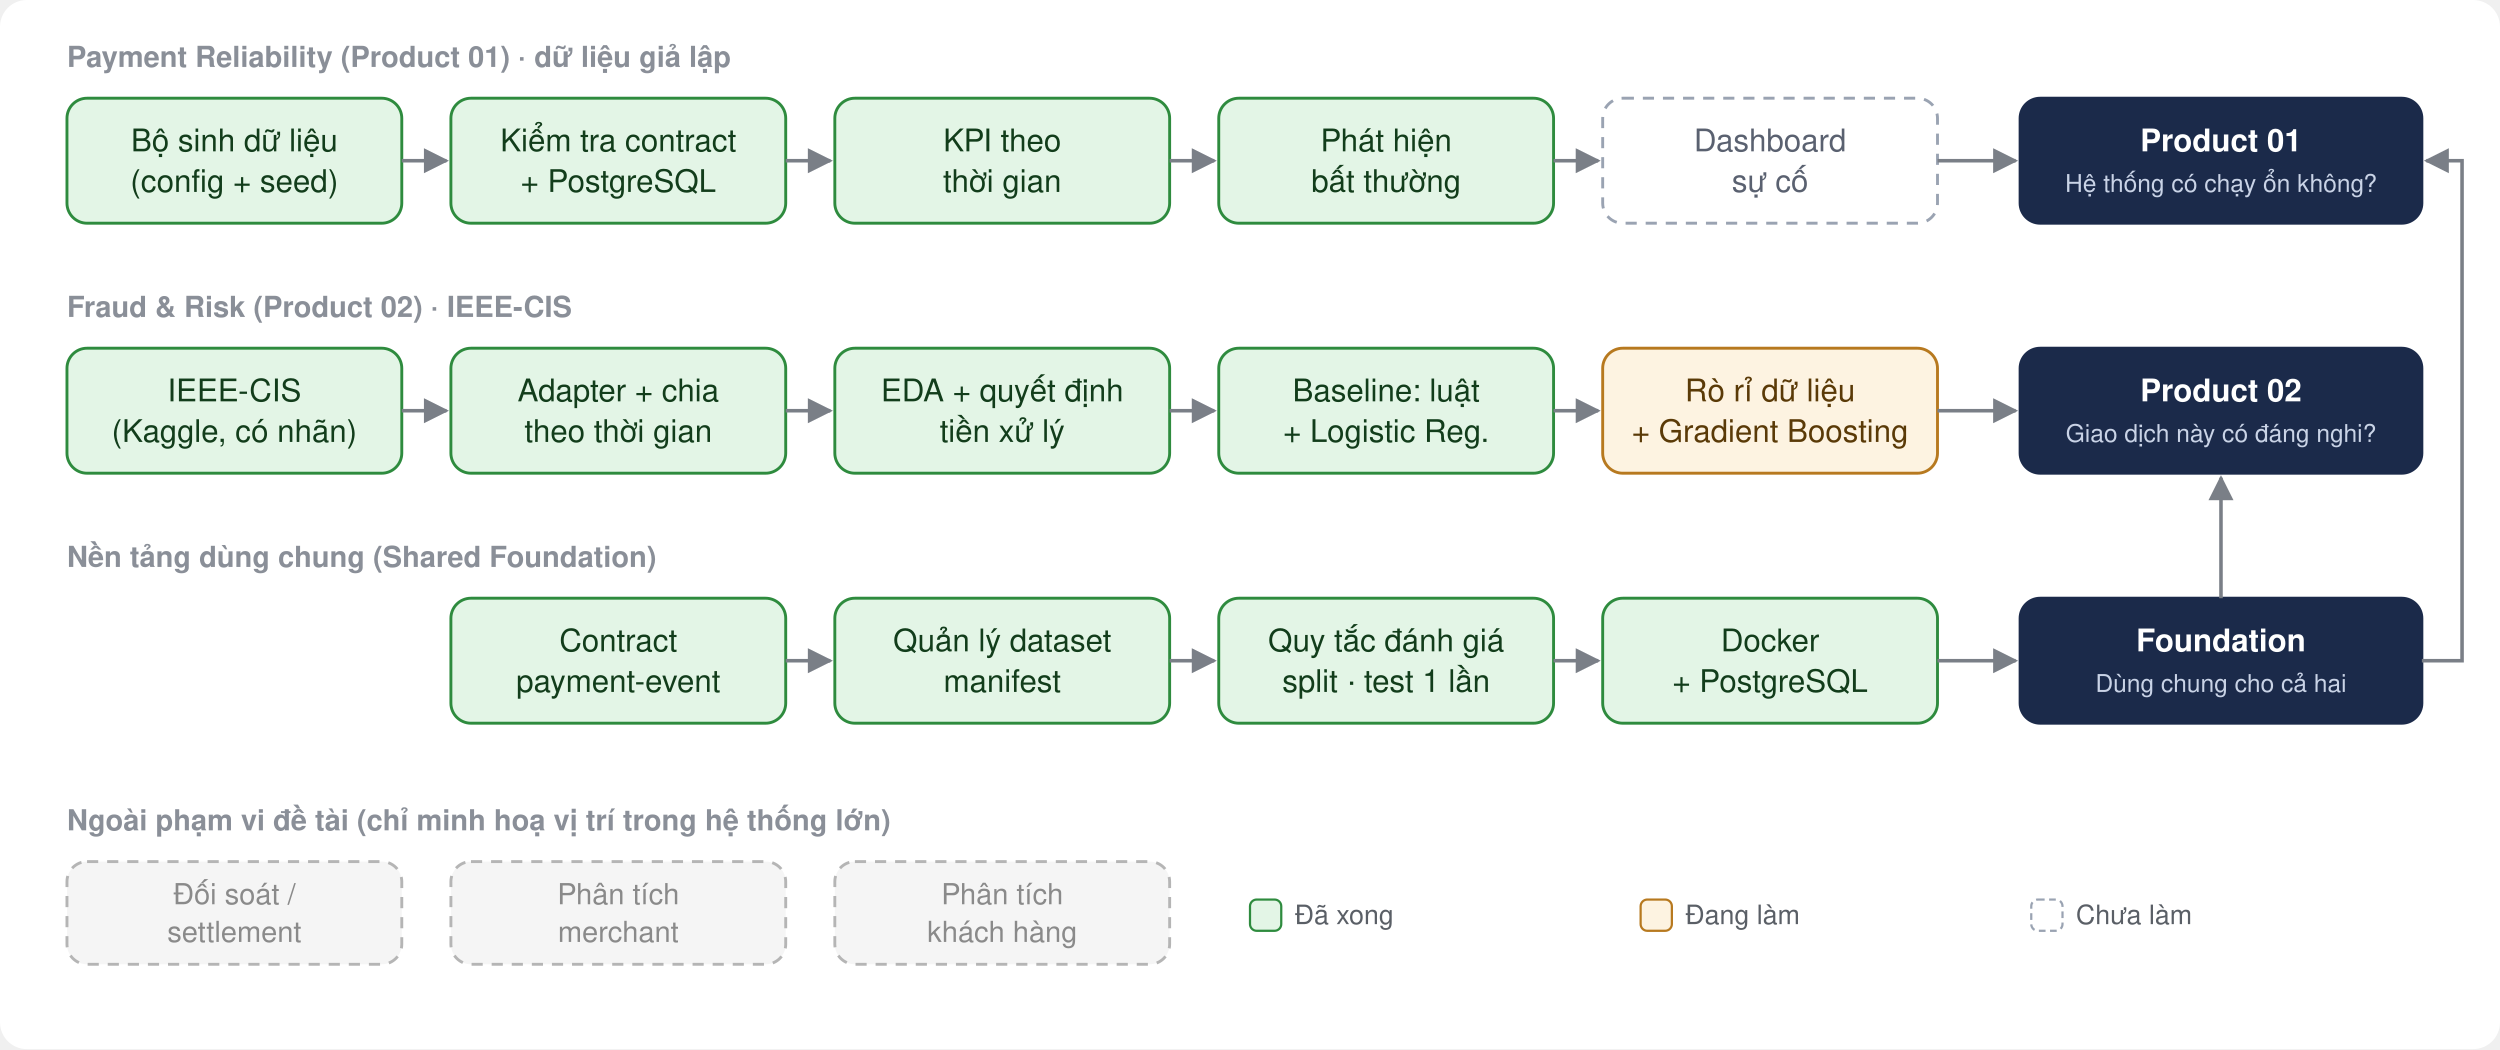
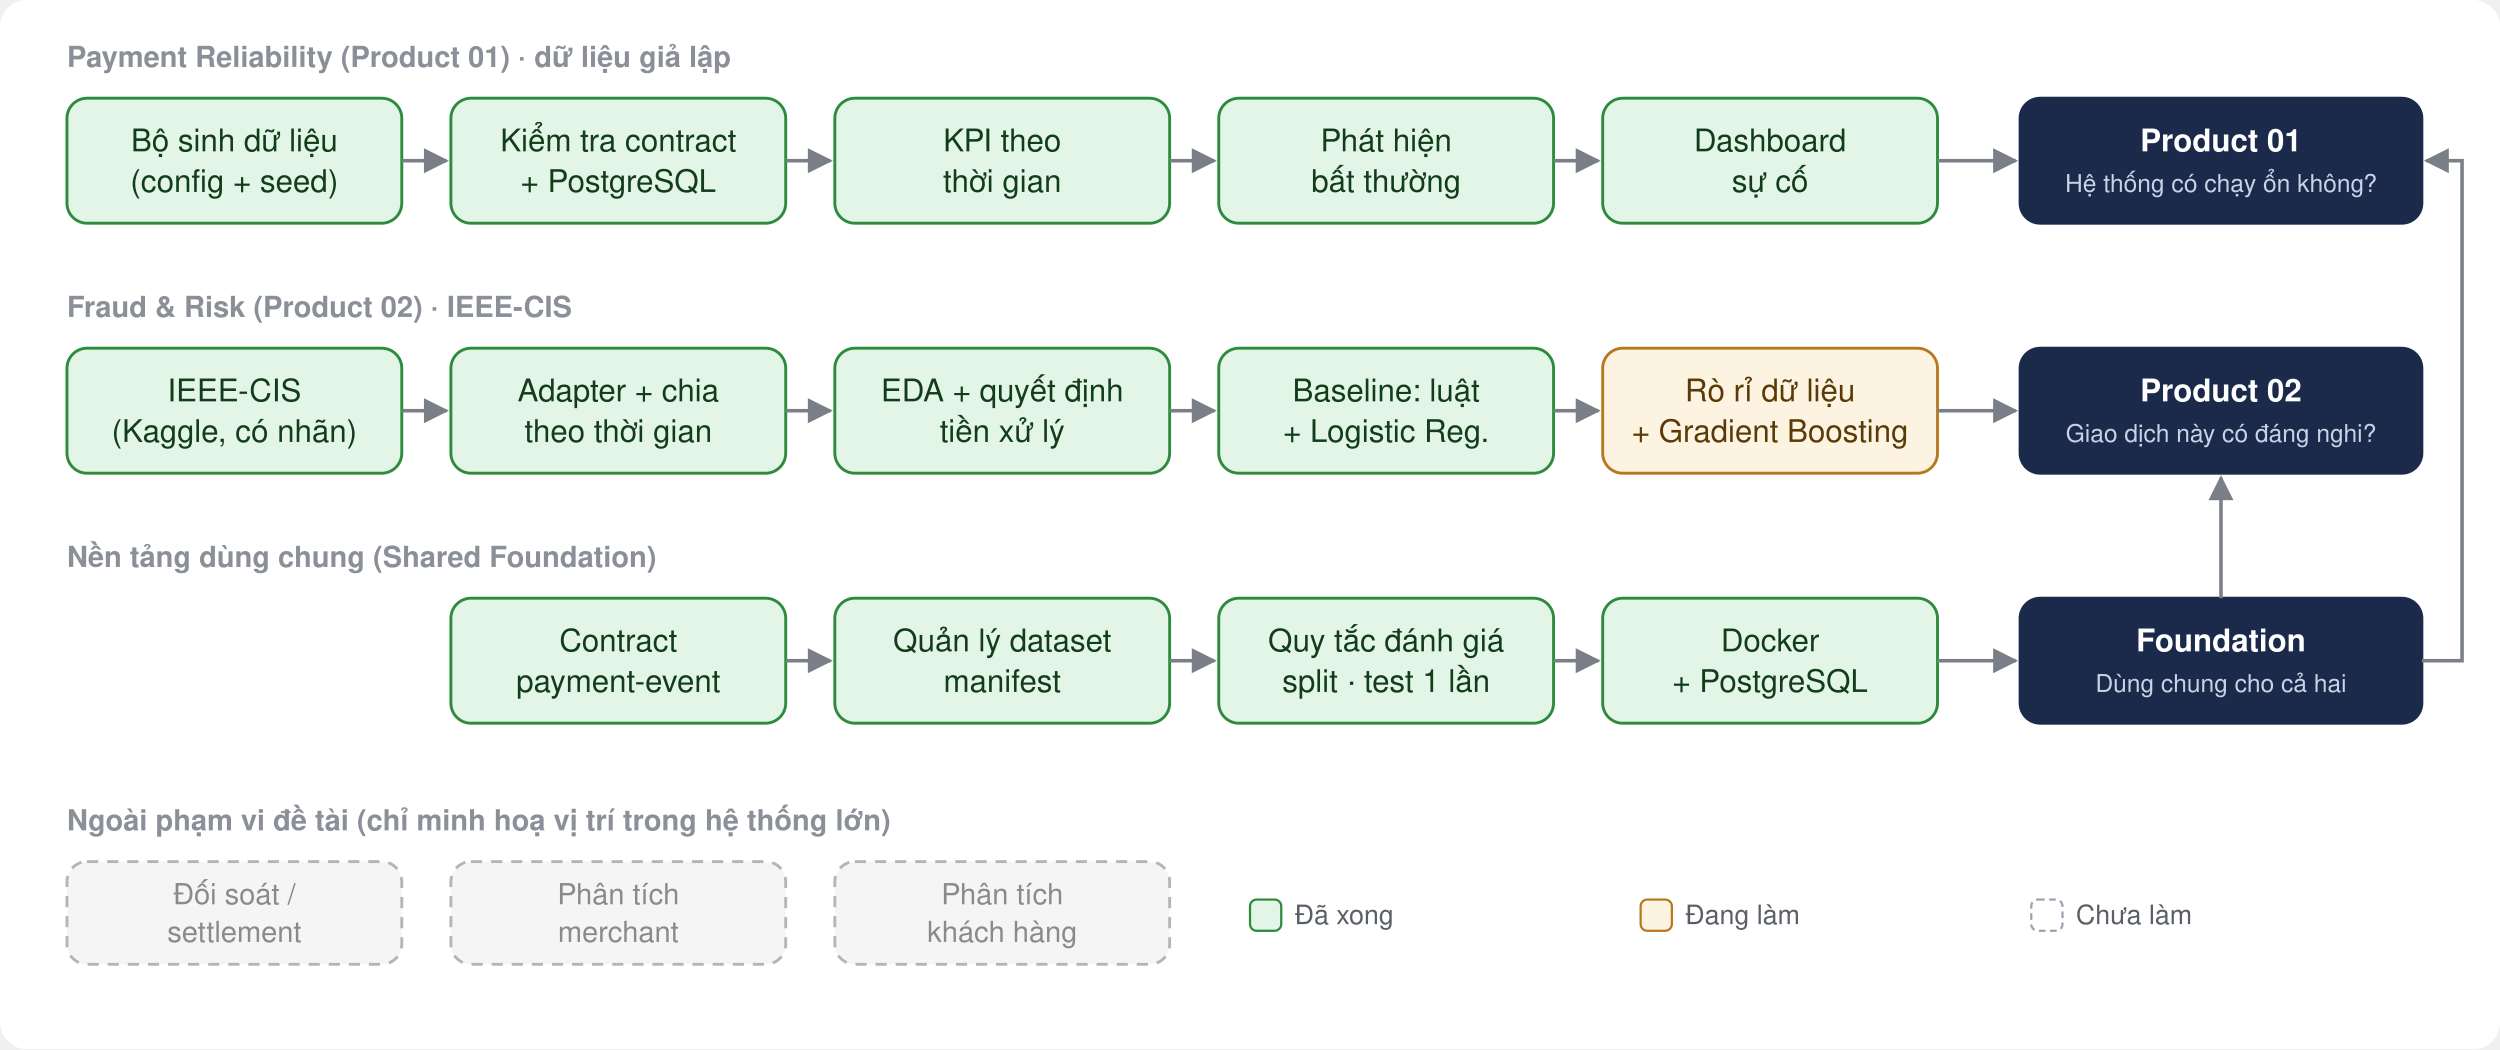
<svg xmlns="http://www.w3.org/2000/svg" width="1120" height="470" viewBox="0 0 1120 470" font-family="Segoe UI, Helvetica Neue, Helvetica, Arial, sans-serif">
  <defs>
    <marker id="ah" viewBox="0 0 10 10" refX="9" refY="5" markerWidth="7" markerHeight="7" orient="auto-start-reverse">
      <path d="M0,0 L10,5 L0,10 z" fill="#7a7f87" />
    </marker>
  </defs>
  <rect width="1120" height="470" rx="12" fill="#ffffff" />
  <text x="30" y="30" font-size="13" font-weight="700" fill="#8a8f98">Payment Reliability (Product 01) · dữ liệu giả lập</text>
  <rect x="30" y="44" width="150" height="56" rx="9" fill="#e3f5e6" stroke="#2e8b3e" stroke-width="1.3" />
  <text x="105.0" y="67.8" text-anchor="middle" font-size="14" font-weight="400" fill="#123d1b">Bộ sinh dữ liệu</text>
  <text x="105.0" y="86.0" text-anchor="middle" font-size="14" font-weight="400" fill="#123d1b">(config + seed)</text>
  <rect x="202" y="44" width="150" height="56" rx="9" fill="#e3f5e6" stroke="#2e8b3e" stroke-width="1.3" />
  <text x="277.0" y="67.8" text-anchor="middle" font-size="14" font-weight="400" fill="#123d1b">Kiểm tra contract</text>
  <text x="277.0" y="86.0" text-anchor="middle" font-size="14" font-weight="400" fill="#123d1b">+ PostgreSQL</text>
  <rect x="374" y="44" width="150" height="56" rx="9" fill="#e3f5e6" stroke="#2e8b3e" stroke-width="1.3" />
  <text x="449.0" y="67.8" text-anchor="middle" font-size="14" font-weight="400" fill="#123d1b">KPI theo</text>
  <text x="449.0" y="86.0" text-anchor="middle" font-size="14" font-weight="400" fill="#123d1b">thời gian</text>
  <rect x="546" y="44" width="150" height="56" rx="9" fill="#e3f5e6" stroke="#2e8b3e" stroke-width="1.3" />
  <text x="621.0" y="67.8" text-anchor="middle" font-size="14" font-weight="400" fill="#123d1b">Phát hiện</text>
  <text x="621.0" y="86.0" text-anchor="middle" font-size="14" font-weight="400" fill="#123d1b">bất thường</text>
-   <rect x="718" y="44" width="150" height="56" rx="9" fill="#ffffff" stroke="#9aa3b2" stroke-width="1.3" stroke-dasharray="5 4" />
-   <text x="793.0" y="67.8" text-anchor="middle" font-size="14" font-weight="400" fill="#5a6170">Dashboard</text>
-   <text x="793.0" y="86.0" text-anchor="middle" font-size="14" font-weight="400" fill="#5a6170">sự cố</text>
+   <rect x="718" y="44" width="150" height="56" rx="9" fill="#e3f5e6" stroke="#2e8b3e" stroke-width="1.3" />
+   <text x="793.0" y="67.8" text-anchor="middle" font-size="14" font-weight="400" fill="#123d1b">Dashboard</text>
+   <text x="793.0" y="86.0" text-anchor="middle" font-size="14" font-weight="400" fill="#123d1b">sự cố</text>
  <rect x="905" y="44" width="180" height="56" rx="9" fill="#1b2a4a" stroke="#1b2a4a" stroke-width="1.3" />
  <text x="995.0" y="67.8" text-anchor="middle" font-size="14" font-weight="700" fill="#ffffff">Product 01</text>
  <text x="995.0" y="86.0" text-anchor="middle" font-size="11" fill="#c9d3e6">Hệ thống có chạy ổn không?</text>
  <text x="30" y="142" font-size="13" font-weight="700" fill="#8a8f98">Fraud &amp; Risk (Product 02) · IEEE-CIS</text>
  <rect x="30" y="156" width="150" height="56" rx="9" fill="#e3f5e6" stroke="#2e8b3e" stroke-width="1.3" />
  <text x="105.0" y="179.8" text-anchor="middle" font-size="14" font-weight="400" fill="#123d1b">IEEE-CIS</text>
  <text x="105.0" y="198.0" text-anchor="middle" font-size="14" font-weight="400" fill="#123d1b">(Kaggle, có nhãn)</text>
  <rect x="202" y="156" width="150" height="56" rx="9" fill="#e3f5e6" stroke="#2e8b3e" stroke-width="1.3" />
  <text x="277.0" y="179.8" text-anchor="middle" font-size="14" font-weight="400" fill="#123d1b">Adapter + chia</text>
  <text x="277.0" y="198.0" text-anchor="middle" font-size="14" font-weight="400" fill="#123d1b">theo thời gian</text>
  <rect x="374" y="156" width="150" height="56" rx="9" fill="#e3f5e6" stroke="#2e8b3e" stroke-width="1.3" />
  <text x="449.0" y="179.8" text-anchor="middle" font-size="14" font-weight="400" fill="#123d1b">EDA + quyết định</text>
  <text x="449.0" y="198.0" text-anchor="middle" font-size="14" font-weight="400" fill="#123d1b">tiền xử lý</text>
  <rect x="546" y="156" width="150" height="56" rx="9" fill="#e3f5e6" stroke="#2e8b3e" stroke-width="1.3" />
  <text x="621.0" y="179.8" text-anchor="middle" font-size="14" font-weight="400" fill="#123d1b">Baseline: luật</text>
  <text x="621.0" y="198.0" text-anchor="middle" font-size="14" font-weight="400" fill="#123d1b">+ Logistic Reg.</text>
  <rect x="718" y="156" width="150" height="56" rx="9" fill="#fdf3e1" stroke="#b7791f" stroke-width="1.3" />
  <text x="793.0" y="179.8" text-anchor="middle" font-size="14" font-weight="400" fill="#5a3a07">Rò rỉ dữ liệu</text>
  <text x="793.0" y="198.0" text-anchor="middle" font-size="14" font-weight="400" fill="#5a3a07">+ Gradient Boosting</text>
  <rect x="905" y="156" width="180" height="56" rx="9" fill="#1b2a4a" stroke="#1b2a4a" stroke-width="1.3" />
  <text x="995.0" y="179.8" text-anchor="middle" font-size="14" font-weight="700" fill="#ffffff">Product 02</text>
  <text x="995.0" y="198.0" text-anchor="middle" font-size="11" fill="#c9d3e6">Giao dịch này có đáng nghi?</text>
  <text x="30" y="254" font-size="13" font-weight="700" fill="#8a8f98">Nền tảng dùng chung (Shared Foundation)</text>
  <rect x="202" y="268" width="150" height="56" rx="9" fill="#e3f5e6" stroke="#2e8b3e" stroke-width="1.3" />
  <text x="277.0" y="291.8" text-anchor="middle" font-size="14" font-weight="400" fill="#123d1b">Contract</text>
  <text x="277.0" y="310.0" text-anchor="middle" font-size="14" font-weight="400" fill="#123d1b">payment-event</text>
  <rect x="374" y="268" width="150" height="56" rx="9" fill="#e3f5e6" stroke="#2e8b3e" stroke-width="1.3" />
  <text x="449.0" y="291.8" text-anchor="middle" font-size="14" font-weight="400" fill="#123d1b">Quản lý dataset</text>
  <text x="449.0" y="310.0" text-anchor="middle" font-size="14" font-weight="400" fill="#123d1b">manifest</text>
  <rect x="546" y="268" width="150" height="56" rx="9" fill="#e3f5e6" stroke="#2e8b3e" stroke-width="1.3" />
  <text x="621.0" y="291.8" text-anchor="middle" font-size="14" font-weight="400" fill="#123d1b">Quy tắc đánh giá</text>
  <text x="621.0" y="310.0" text-anchor="middle" font-size="14" font-weight="400" fill="#123d1b">split · test 1 lần</text>
  <rect x="718" y="268" width="150" height="56" rx="9" fill="#e3f5e6" stroke="#2e8b3e" stroke-width="1.3" />
  <text x="793.0" y="291.8" text-anchor="middle" font-size="14" font-weight="400" fill="#123d1b">Docker</text>
  <text x="793.0" y="310.0" text-anchor="middle" font-size="14" font-weight="400" fill="#123d1b">+ PostgreSQL</text>
  <rect x="905" y="268" width="180" height="56" rx="9" fill="#1b2a4a" stroke="#1b2a4a" stroke-width="1.3" />
  <text x="995.0" y="291.8" text-anchor="middle" font-size="14" font-weight="700" fill="#ffffff">Foundation</text>
  <text x="995.0" y="310.0" text-anchor="middle" font-size="11" fill="#c9d3e6">Dùng chung cho cả hai</text>
  <path d="M 180,72.0 L 200,72.0" fill="none" stroke="#7a7f87" stroke-width="1.6" marker-end="url(#ah)" />
  <path d="M 352,72.0 L 372,72.0" fill="none" stroke="#7a7f87" stroke-width="1.6" marker-end="url(#ah)" />
  <path d="M 524,72.0 L 544,72.0" fill="none" stroke="#7a7f87" stroke-width="1.6" marker-end="url(#ah)" />
  <path d="M 696,72.0 L 716,72.0" fill="none" stroke="#7a7f87" stroke-width="1.6" marker-end="url(#ah)" />
  <path d="M 868,72.0 L 903,72.0" fill="none" stroke="#7a7f87" stroke-width="1.6" marker-end="url(#ah)" />
  <path d="M 180,184.0 L 200,184.0" fill="none" stroke="#7a7f87" stroke-width="1.6" marker-end="url(#ah)" />
  <path d="M 352,184.0 L 372,184.0" fill="none" stroke="#7a7f87" stroke-width="1.6" marker-end="url(#ah)" />
  <path d="M 524,184.0 L 544,184.0" fill="none" stroke="#7a7f87" stroke-width="1.6" marker-end="url(#ah)" />
  <path d="M 696,184.0 L 716,184.0" fill="none" stroke="#7a7f87" stroke-width="1.6" marker-end="url(#ah)" />
  <path d="M 868,184.0 L 903,184.0" fill="none" stroke="#7a7f87" stroke-width="1.6" marker-end="url(#ah)" />
  <path d="M 352,296.0 L 372,296.0" fill="none" stroke="#7a7f87" stroke-width="1.6" marker-end="url(#ah)" />
  <path d="M 524,296.0 L 544,296.0" fill="none" stroke="#7a7f87" stroke-width="1.6" marker-end="url(#ah)" />
  <path d="M 696,296.0 L 716,296.0" fill="none" stroke="#7a7f87" stroke-width="1.6" marker-end="url(#ah)" />
  <path d="M 868,296.0 L 903,296.0" fill="none" stroke="#7a7f87" stroke-width="1.6" marker-end="url(#ah)" />
  <path d="M 995.0,268 L 995.0,214" fill="none" stroke="#7a7f87" stroke-width="1.6" marker-end="url(#ah)" />
  <path d="M 1085,296.0 L 1103,296.0 L 1103,72.0 L 1087,72.0" fill="none" stroke="#7a7f87" stroke-width="1.6" marker-end="url(#ah)" />
  <text x="30" y="372" font-size="13" font-weight="700" fill="#8a8f98">Ngoài phạm vi đề tài (chỉ minh hoạ vị trí trong hệ thống lớn)</text>
  <rect x="30" y="386" width="150" height="46" rx="9" fill="#f5f5f5" stroke="#b5b5b5" stroke-width="1.3" stroke-dasharray="5 4" />
  <text x="105.0" y="405.1" text-anchor="middle" font-size="13" font-weight="400" fill="#8a8a8a">Đối soát /</text>
  <text x="105.0" y="422.0" text-anchor="middle" font-size="13" font-weight="400" fill="#8a8a8a">settlement</text>
  <rect x="202" y="386" width="150" height="46" rx="9" fill="#f5f5f5" stroke="#b5b5b5" stroke-width="1.3" stroke-dasharray="5 4" />
  <text x="277.0" y="405.1" text-anchor="middle" font-size="13" font-weight="400" fill="#8a8a8a">Phân tích</text>
  <text x="277.0" y="422.0" text-anchor="middle" font-size="13" font-weight="400" fill="#8a8a8a">merchant</text>
  <rect x="374" y="386" width="150" height="46" rx="9" fill="#f5f5f5" stroke="#b5b5b5" stroke-width="1.3" stroke-dasharray="5 4" />
  <text x="449.0" y="405.1" text-anchor="middle" font-size="13" font-weight="400" fill="#8a8a8a">Phân tích</text>
  <text x="449.0" y="422.0" text-anchor="middle" font-size="13" font-weight="400" fill="#8a8a8a">khách hàng</text>
  <rect x="560" y="403" width="14" height="14" rx="3" fill="#e3f5e6" stroke="#2e8b3e" />
  <text x="580" y="414" text-anchor="start" font-size="12" font-weight="400" fill="#5a5f66">Đã xong</text>
  <rect x="735" y="403" width="14" height="14" rx="3" fill="#fdf3e1" stroke="#b7791f" />
  <text x="755" y="414" text-anchor="start" font-size="12" font-weight="400" fill="#5a5f66">Đang làm</text>
  <rect x="910" y="403" width="14" height="14" rx="3" fill="#ffffff" stroke="#9aa3b2" stroke-dasharray="3 2" />
  <text x="930" y="414" text-anchor="start" font-size="12" font-weight="400" fill="#5a5f66">Chưa làm</text>
</svg>
